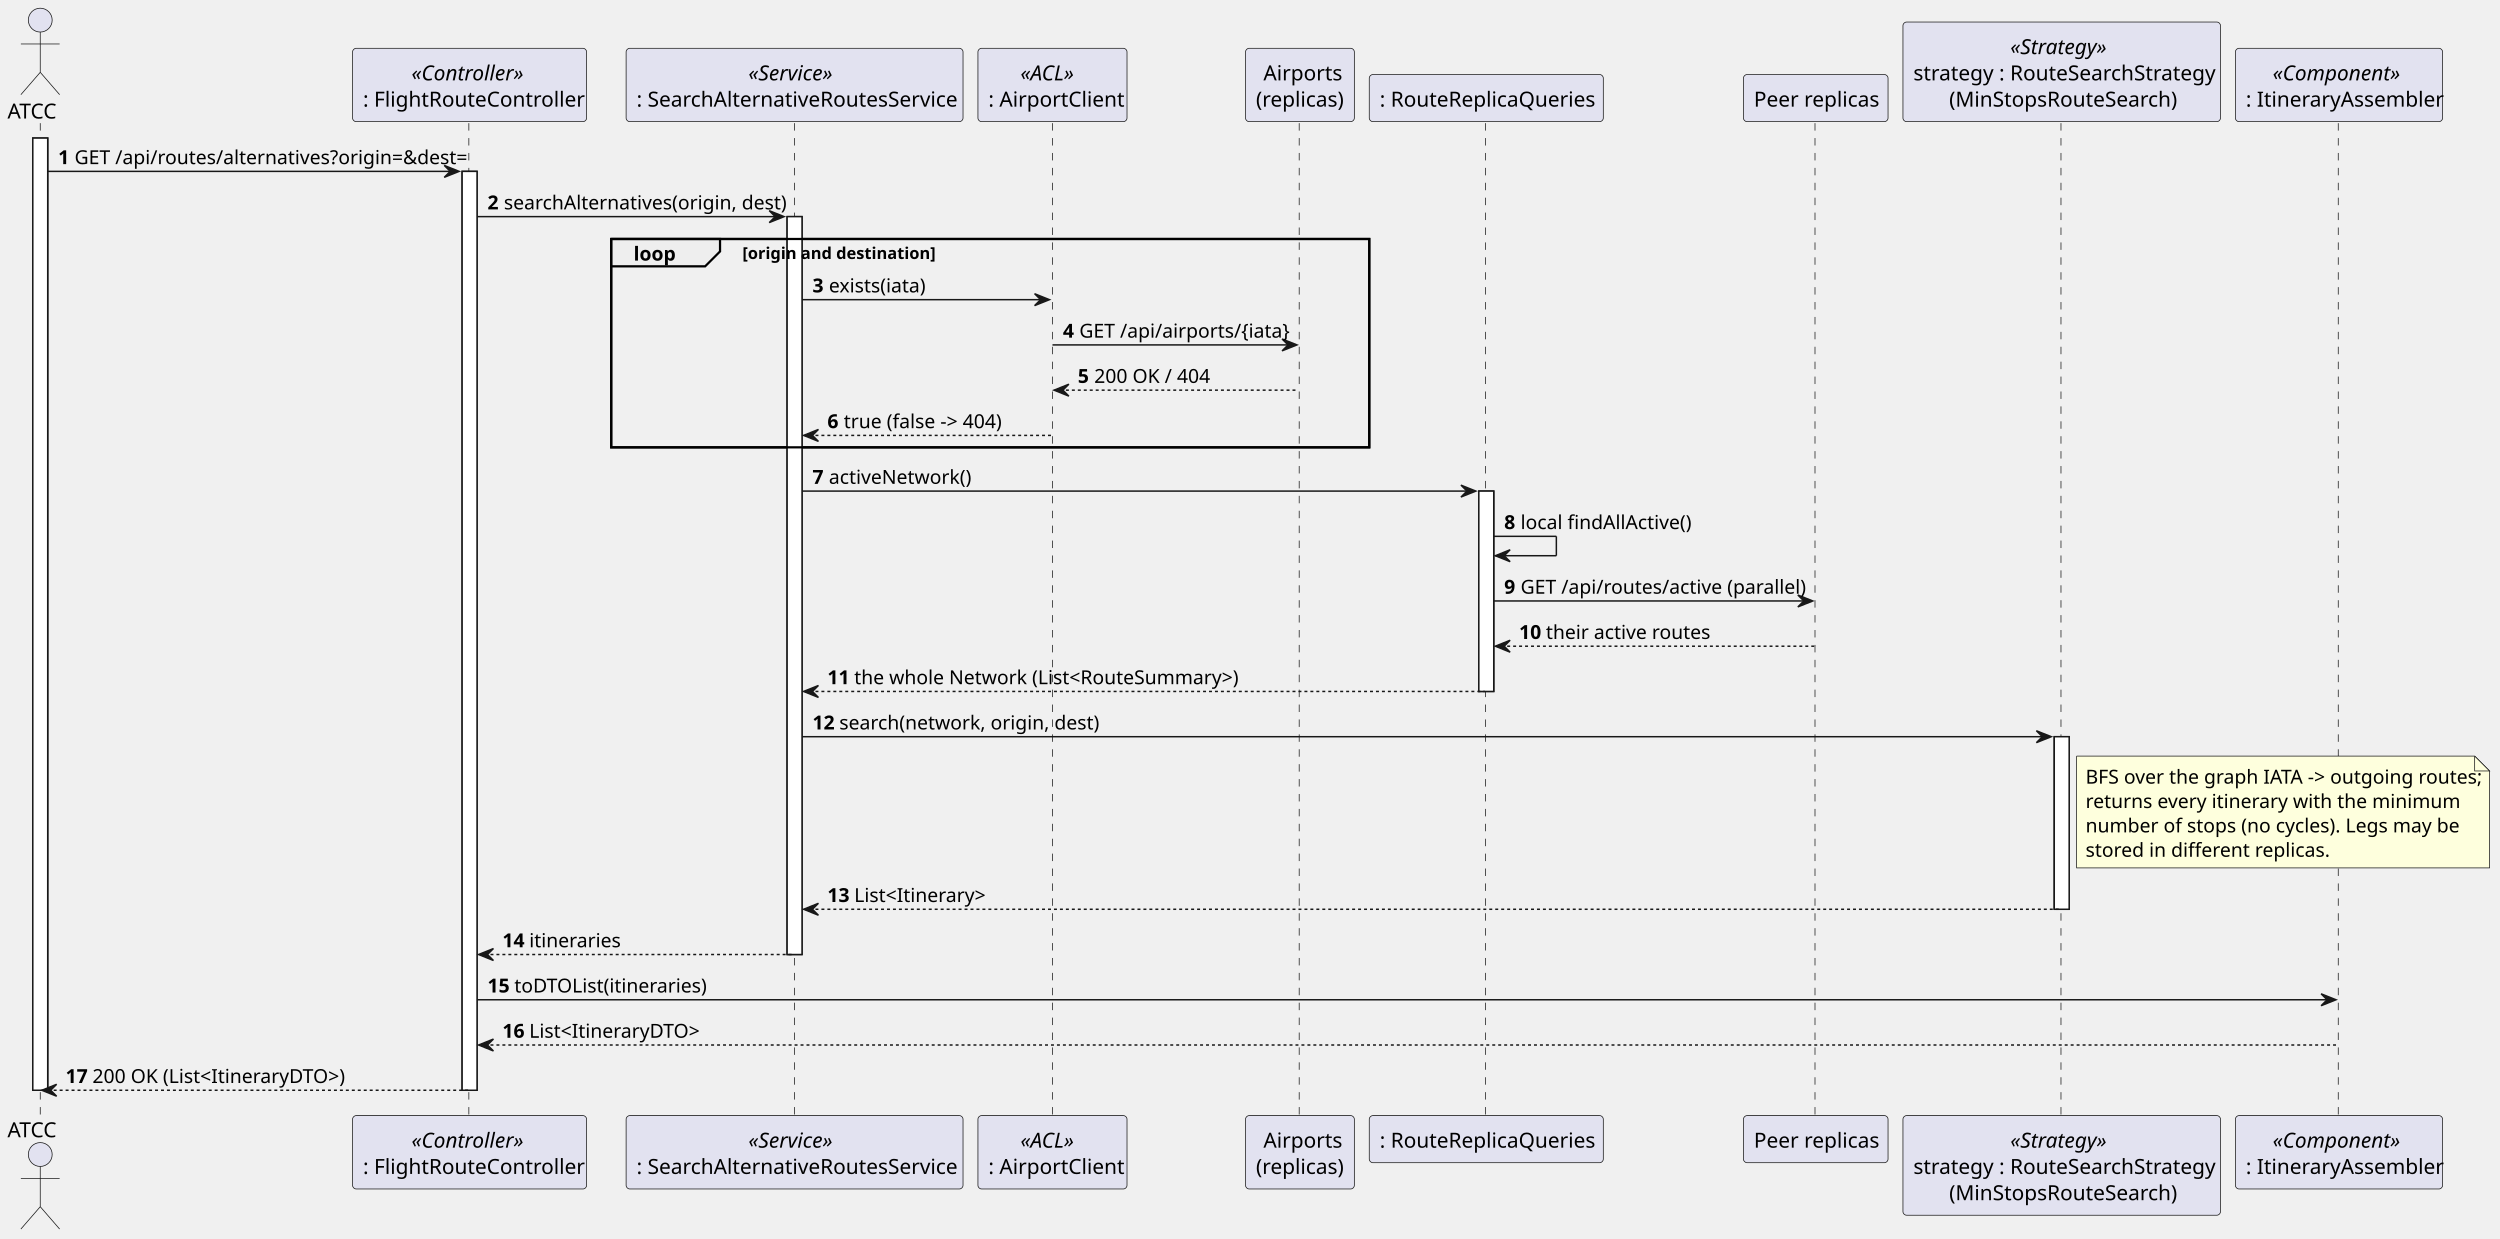
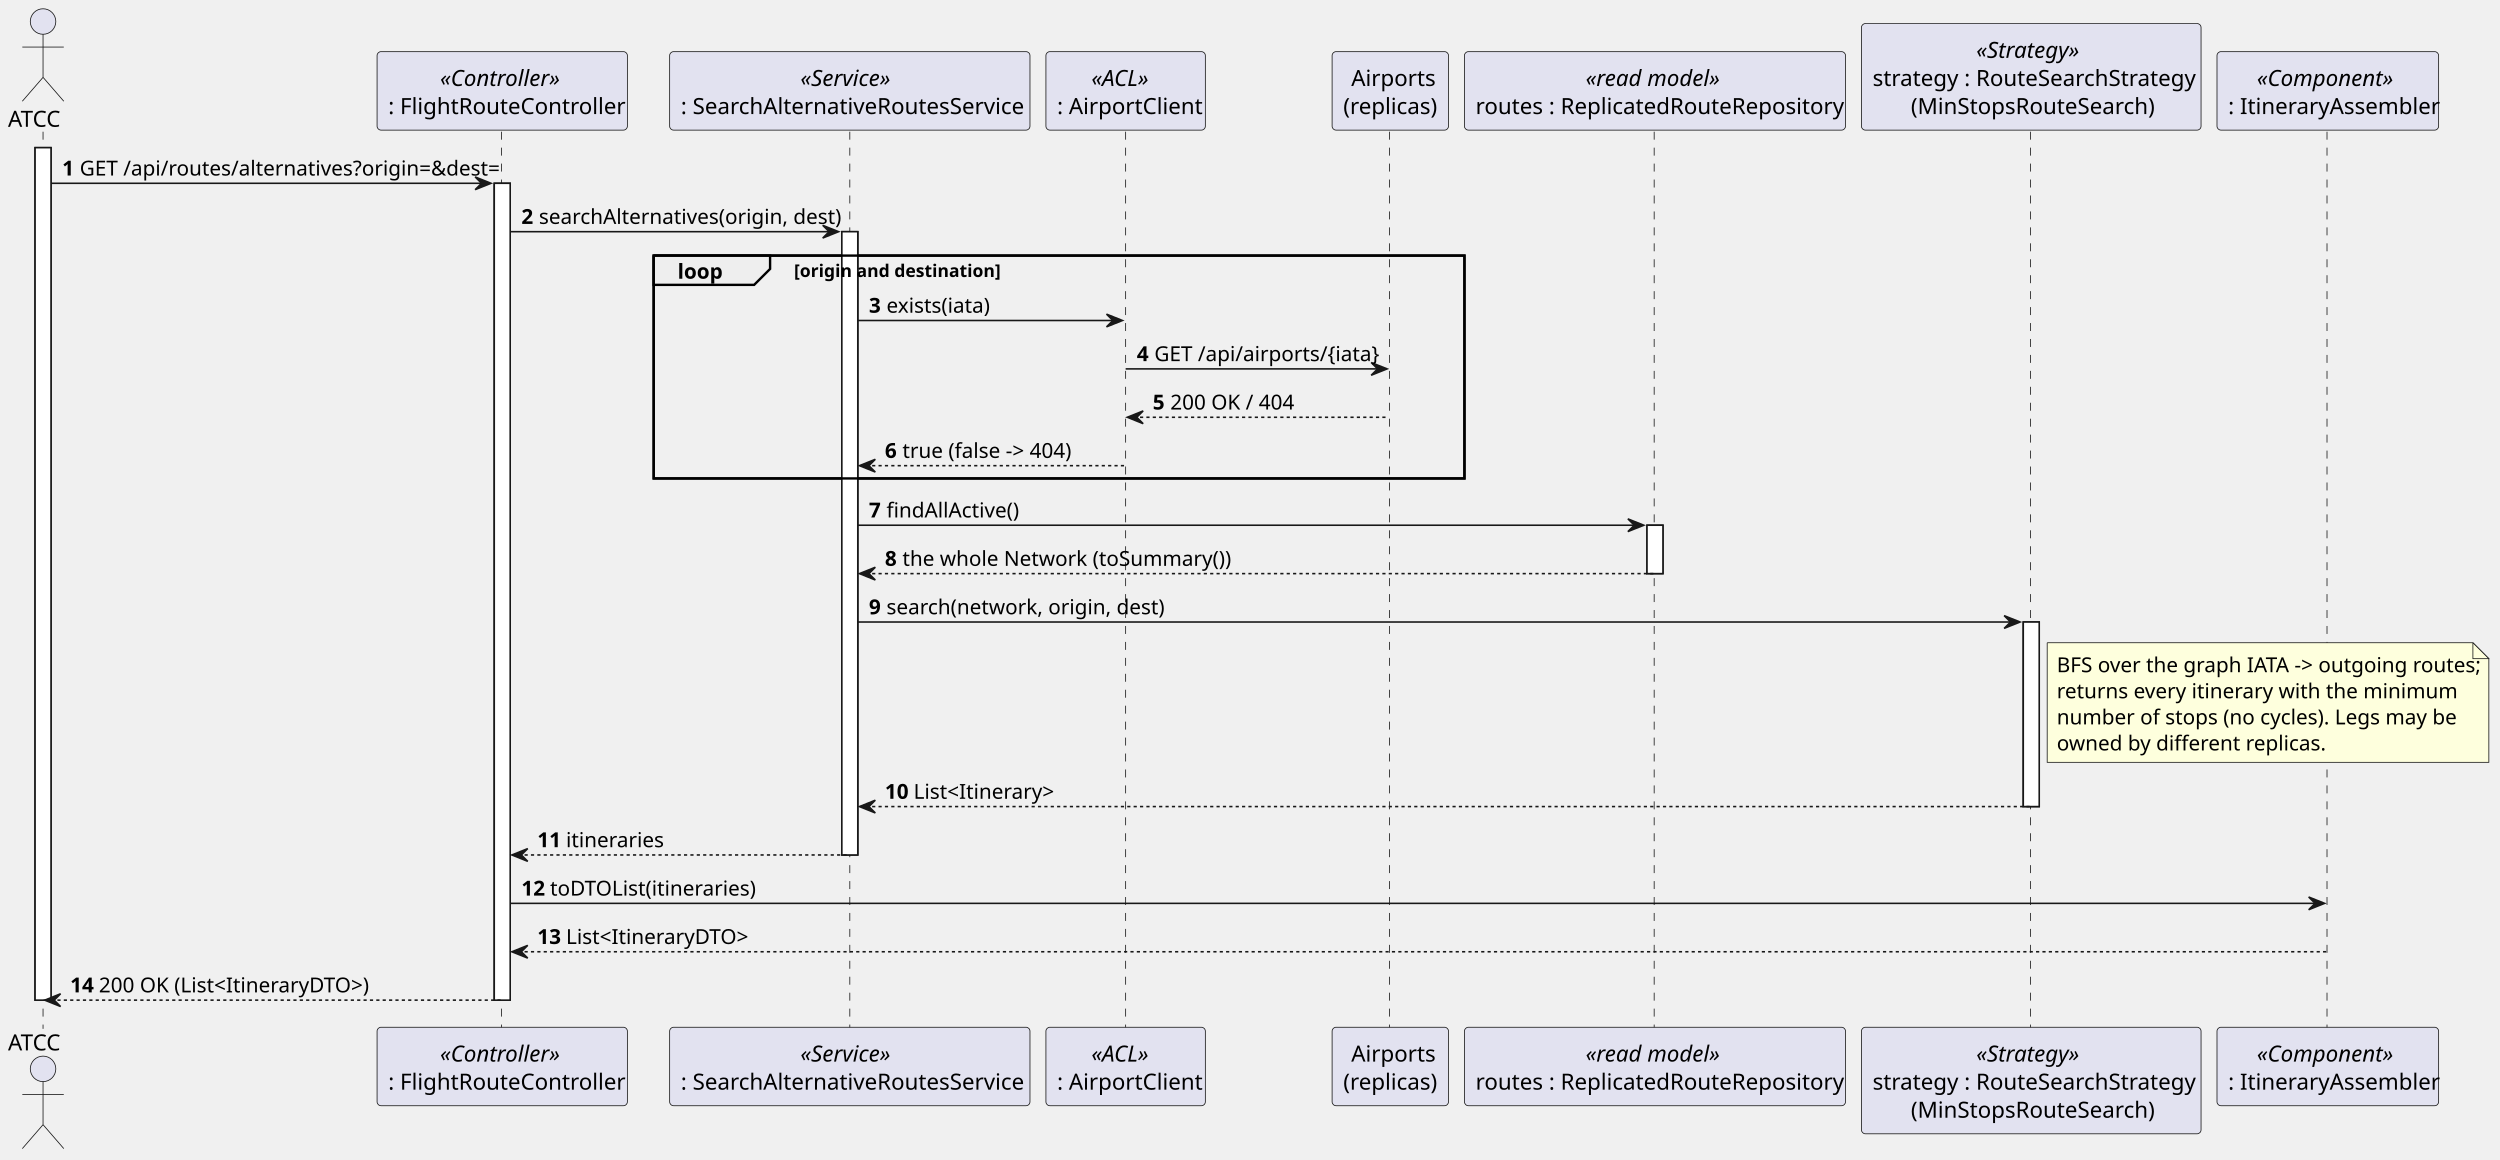
- <svg xmlns="http://www.w3.org/2000/svg" contentStyleType="text/css" height="831px" preserveAspectRatio="none" style="width:1677px;height:831px;background:#FFFFFF;" version="1.1" viewBox="0 0 1677 831" width="1677px" zoomAndPan="magnify">
+ <svg xmlns="http://www.w3.org/2000/svg" contentStyleType="text/css" height="727px" preserveAspectRatio="none" style="width:1568px;height:727px;background:#FFFFFF;" version="1.1" viewBox="0 0 1568 727" width="1568px" zoomAndPan="magnify">
  <defs />
  <g>
-     <rect fill="#FFFFFF" height="638.734" style="stroke:#181818;stroke-width:1.0;" width="10" x="22" y="92.609" />
-     <rect fill="#FFFFFF" height="616.383" style="stroke:#181818;stroke-width:1.0;" width="10" x="310" y="114.961" />
-     <rect fill="#FFFFFF" height="494.977" style="stroke:#181818;stroke-width:1.0;" width="10" x="528" y="145.312" />
-     <rect fill="#FFFFFF" height="134.406" style="stroke:#181818;stroke-width:1.0;" width="10" x="992" y="329.422" />
-     <rect fill="#FFFFFF" height="115.758" style="stroke:#181818;stroke-width:1.0;" width="10" x="1378" y="494.18" />
+     <rect fill="#FFFFFF" height="534.68" style="stroke:#181818;stroke-width:1.0;" width="10" x="22" y="92.609" />
+     <rect fill="#FFFFFF" height="512.328" style="stroke:#181818;stroke-width:1.0;" width="10" x="310" y="114.961" />
+     <rect fill="#FFFFFF" height="390.922" style="stroke:#181818;stroke-width:1.0;" width="10" x="528" y="145.312" />
+     <rect fill="#FFFFFF" height="30.352" style="stroke:#181818;stroke-width:1.0;" width="10" x="1033" y="329.422" />
+     <rect fill="#FFFFFF" height="115.758" style="stroke:#181818;stroke-width:1.0;" width="10" x="1269" y="390.125" />
    <rect fill="none" height="139.758" style="stroke:#000000;stroke-width:1.5;" width="508.5" x="410" y="160.312" />
-     <line style="stroke:#181818;stroke-width:0.5;stroke-dasharray:5.0,5.0;" x1="27" x2="27" y1="82.609" y2="749.344" />
-     <line style="stroke:#181818;stroke-width:0.5;stroke-dasharray:5.0,5.0;" x1="314.5" x2="314.5" y1="82.609" y2="749.344" />
-     <line style="stroke:#181818;stroke-width:0.5;stroke-dasharray:5.0,5.0;" x1="533" x2="533" y1="82.609" y2="749.344" />
-     <line style="stroke:#181818;stroke-width:0.5;stroke-dasharray:5.0,5.0;" x1="706" x2="706" y1="82.609" y2="749.344" />
-     <line style="stroke:#181818;stroke-width:0.5;stroke-dasharray:5.0,5.0;" x1="871.5" x2="871.5" y1="82.609" y2="749.344" />
-     <line style="stroke:#181818;stroke-width:0.5;stroke-dasharray:5.0,5.0;" x1="996.5" x2="996.5" y1="82.609" y2="749.344" />
-     <line style="stroke:#181818;stroke-width:0.5;stroke-dasharray:5.0,5.0;" x1="1217.5" x2="1217.5" y1="82.609" y2="749.344" />
-     <line style="stroke:#181818;stroke-width:0.5;stroke-dasharray:5.0,5.0;" x1="1382.5" x2="1382.5" y1="82.609" y2="749.344" />
-     <line style="stroke:#181818;stroke-width:0.5;stroke-dasharray:5.0,5.0;" x1="1568.5" x2="1568.5" y1="82.609" y2="749.344" />
+     <line style="stroke:#181818;stroke-width:0.5;stroke-dasharray:5.0,5.0;" x1="27" x2="27" y1="82.609" y2="645.289" />
+     <line style="stroke:#181818;stroke-width:0.5;stroke-dasharray:5.0,5.0;" x1="314.5" x2="314.5" y1="82.609" y2="645.289" />
+     <line style="stroke:#181818;stroke-width:0.5;stroke-dasharray:5.0,5.0;" x1="533" x2="533" y1="82.609" y2="645.289" />
+     <line style="stroke:#181818;stroke-width:0.5;stroke-dasharray:5.0,5.0;" x1="706" x2="706" y1="82.609" y2="645.289" />
+     <line style="stroke:#181818;stroke-width:0.5;stroke-dasharray:5.0,5.0;" x1="871.5" x2="871.5" y1="82.609" y2="645.289" />
+     <line style="stroke:#181818;stroke-width:0.5;stroke-dasharray:5.0,5.0;" x1="1037.5" x2="1037.5" y1="82.609" y2="645.289" />
+     <line style="stroke:#181818;stroke-width:0.5;stroke-dasharray:5.0,5.0;" x1="1273.5" x2="1273.5" y1="82.609" y2="645.289" />
+     <line style="stroke:#181818;stroke-width:0.5;stroke-dasharray:5.0,5.0;" x1="1459.5" x2="1459.5" y1="82.609" y2="645.289" />
    <text fill="#000000" font-family="sans-serif" font-size="14" lengthAdjust="spacing" textLength="38" x="5" y="79.533">ATCC</text>
    <ellipse cx="27" cy="13.5" fill="#E2E2F0" rx="8" ry="8" style="stroke:#181818;stroke-width:0.5;" />
    <path d="M27,21.5 L27,48.5 M14,29.5 L40,29.5 M27,48.5 L14,63.5 M27,48.5 L40,63.5 " fill="none" style="stroke:#181818;stroke-width:0.5;" />
-     <text fill="#000000" font-family="sans-serif" font-size="14" lengthAdjust="spacing" textLength="38" x="5" y="762.877">ATCC</text>
-     <ellipse cx="27" cy="774.453" fill="#E2E2F0" rx="8" ry="8" style="stroke:#181818;stroke-width:0.5;" />
-     <path d="M27,782.453 L27,809.453 M14,790.453 L40,790.453 M27,809.453 L14,824.453 M27,809.453 L40,824.453 " fill="none" style="stroke:#181818;stroke-width:0.5;" />
+     <text fill="#000000" font-family="sans-serif" font-size="14" lengthAdjust="spacing" textLength="38" x="5" y="658.822">ATCC</text>
+     <ellipse cx="27" cy="670.398" fill="#E2E2F0" rx="8" ry="8" style="stroke:#181818;stroke-width:0.5;" />
+     <path d="M27,678.398 L27,705.398 M14,686.398 L40,686.398 M27,705.398 L14,720.398 M27,705.398 L40,720.398 " fill="none" style="stroke:#181818;stroke-width:0.5;" />
    <rect fill="#E2E2F0" height="49.219" rx="2.5" ry="2.5" style="stroke:#181818;stroke-width:0.5;" width="157" x="236.5" y="32.391" />
    <text fill="#000000" font-family="sans-serif" font-size="14" font-style="italic" lengthAdjust="spacing" textLength="78" x="276" y="53.924">«Controller»</text>
    <text fill="#000000" font-family="sans-serif" font-size="14" lengthAdjust="spacing" textLength="143" x="243.5" y="71.533">: FlightRouteController</text>
-     <rect fill="#E2E2F0" height="49.219" rx="2.5" ry="2.5" style="stroke:#181818;stroke-width:0.5;" width="157" x="236.5" y="748.344" />
-     <text fill="#000000" font-family="sans-serif" font-size="14" font-style="italic" lengthAdjust="spacing" textLength="78" x="276" y="769.877">«Controller»</text>
-     <text fill="#000000" font-family="sans-serif" font-size="14" lengthAdjust="spacing" textLength="143" x="243.5" y="787.486">: FlightRouteController</text>
+     <rect fill="#E2E2F0" height="49.219" rx="2.5" ry="2.5" style="stroke:#181818;stroke-width:0.5;" width="157" x="236.5" y="644.289" />
+     <text fill="#000000" font-family="sans-serif" font-size="14" font-style="italic" lengthAdjust="spacing" textLength="78" x="276" y="665.822">«Controller»</text>
+     <text fill="#000000" font-family="sans-serif" font-size="14" lengthAdjust="spacing" textLength="143" x="243.5" y="683.432">: FlightRouteController</text>
    <rect fill="#E2E2F0" height="49.219" rx="2.5" ry="2.5" style="stroke:#181818;stroke-width:0.5;" width="226" x="420" y="32.391" />
    <text fill="#000000" font-family="sans-serif" font-size="14" font-style="italic" lengthAdjust="spacing" textLength="62" x="502" y="53.924">«Service»</text>
    <text fill="#000000" font-family="sans-serif" font-size="14" lengthAdjust="spacing" textLength="212" x="427" y="71.533">: SearchAlternativeRoutesService</text>
-     <rect fill="#E2E2F0" height="49.219" rx="2.5" ry="2.5" style="stroke:#181818;stroke-width:0.5;" width="226" x="420" y="748.344" />
-     <text fill="#000000" font-family="sans-serif" font-size="14" font-style="italic" lengthAdjust="spacing" textLength="62" x="502" y="769.877">«Service»</text>
-     <text fill="#000000" font-family="sans-serif" font-size="14" lengthAdjust="spacing" textLength="212" x="427" y="787.486">: SearchAlternativeRoutesService</text>
+     <rect fill="#E2E2F0" height="49.219" rx="2.5" ry="2.5" style="stroke:#181818;stroke-width:0.5;" width="226" x="420" y="644.289" />
+     <text fill="#000000" font-family="sans-serif" font-size="14" font-style="italic" lengthAdjust="spacing" textLength="62" x="502" y="665.822">«Service»</text>
+     <text fill="#000000" font-family="sans-serif" font-size="14" lengthAdjust="spacing" textLength="212" x="427" y="683.432">: SearchAlternativeRoutesService</text>
    <rect fill="#E2E2F0" height="49.219" rx="2.5" ry="2.5" style="stroke:#181818;stroke-width:0.5;" width="100" x="656" y="32.391" />
    <text fill="#000000" font-family="sans-serif" font-size="14" font-style="italic" lengthAdjust="spacing" textLength="43" x="684.5" y="53.924">«ACL»</text>
    <text fill="#000000" font-family="sans-serif" font-size="14" lengthAdjust="spacing" textLength="86" x="663" y="71.533">: AirportClient</text>
-     <rect fill="#E2E2F0" height="49.219" rx="2.5" ry="2.5" style="stroke:#181818;stroke-width:0.5;" width="100" x="656" y="748.344" />
-     <text fill="#000000" font-family="sans-serif" font-size="14" font-style="italic" lengthAdjust="spacing" textLength="43" x="684.5" y="769.877">«ACL»</text>
-     <text fill="#000000" font-family="sans-serif" font-size="14" lengthAdjust="spacing" textLength="86" x="663" y="787.486">: AirportClient</text>
+     <rect fill="#E2E2F0" height="49.219" rx="2.5" ry="2.5" style="stroke:#181818;stroke-width:0.5;" width="100" x="656" y="644.289" />
+     <text fill="#000000" font-family="sans-serif" font-size="14" font-style="italic" lengthAdjust="spacing" textLength="43" x="684.5" y="665.822">«ACL»</text>
+     <text fill="#000000" font-family="sans-serif" font-size="14" lengthAdjust="spacing" textLength="86" x="663" y="683.432">: AirportClient</text>
    <rect fill="#E2E2F0" height="49.219" rx="2.5" ry="2.5" style="stroke:#181818;stroke-width:0.5;" width="73" x="835.5" y="32.391" />
    <text fill="#000000" font-family="sans-serif" font-size="14" lengthAdjust="spacing" textLength="49" x="847.5" y="53.924">Airports</text>
    <text fill="#000000" font-family="sans-serif" font-size="14" lengthAdjust="spacing" textLength="59" x="842.5" y="71.533">(replicas)</text>
-     <rect fill="#E2E2F0" height="49.219" rx="2.5" ry="2.5" style="stroke:#181818;stroke-width:0.5;" width="73" x="835.5" y="748.344" />
-     <text fill="#000000" font-family="sans-serif" font-size="14" lengthAdjust="spacing" textLength="49" x="847.5" y="769.877">Airports</text>
-     <text fill="#000000" font-family="sans-serif" font-size="14" lengthAdjust="spacing" textLength="59" x="842.5" y="787.486">(replicas)</text>
-     <rect fill="#E2E2F0" height="31.609" rx="2.5" ry="2.5" style="stroke:#181818;stroke-width:0.5;" width="157" x="918.5" y="50" />
-     <text fill="#000000" font-family="sans-serif" font-size="14" lengthAdjust="spacing" textLength="143" x="925.5" y="71.533">: RouteReplicaQueries</text>
-     <rect fill="#E2E2F0" height="31.609" rx="2.5" ry="2.5" style="stroke:#181818;stroke-width:0.5;" width="157" x="918.5" y="748.344" />
-     <text fill="#000000" font-family="sans-serif" font-size="14" lengthAdjust="spacing" textLength="143" x="925.5" y="769.877">: RouteReplicaQueries</text>
-     <rect fill="#E2E2F0" height="31.609" rx="2.5" ry="2.5" style="stroke:#181818;stroke-width:0.5;" width="97" x="1169.5" y="50" />
-     <text fill="#000000" font-family="sans-serif" font-size="14" lengthAdjust="spacing" textLength="83" x="1176.5" y="71.533">Peer replicas</text>
-     <rect fill="#E2E2F0" height="31.609" rx="2.5" ry="2.5" style="stroke:#181818;stroke-width:0.5;" width="97" x="1169.5" y="748.344" />
-     <text fill="#000000" font-family="sans-serif" font-size="14" lengthAdjust="spacing" textLength="83" x="1176.5" y="769.877">Peer replicas</text>
-     <rect fill="#E2E2F0" height="66.828" rx="2.5" ry="2.5" style="stroke:#181818;stroke-width:0.5;" width="213" x="1276.5" y="14.781" />
-     <text fill="#000000" font-family="sans-serif" font-size="14" font-style="italic" lengthAdjust="spacing" textLength="69" x="1348.5" y="36.315">«Strategy»</text>
-     <text fill="#000000" font-family="sans-serif" font-size="14" lengthAdjust="spacing" textLength="199" x="1283.5" y="53.924">strategy : RouteSearchStrategy</text>
-     <text fill="#000000" font-family="sans-serif" font-size="14" lengthAdjust="spacing" textLength="151" x="1307.5" y="71.533">(MinStopsRouteSearch)</text>
-     <rect fill="#E2E2F0" height="66.828" rx="2.5" ry="2.5" style="stroke:#181818;stroke-width:0.5;" width="213" x="1276.5" y="748.344" />
-     <text fill="#000000" font-family="sans-serif" font-size="14" font-style="italic" lengthAdjust="spacing" textLength="69" x="1348.5" y="769.877">«Strategy»</text>
-     <text fill="#000000" font-family="sans-serif" font-size="14" lengthAdjust="spacing" textLength="199" x="1283.5" y="787.486">strategy : RouteSearchStrategy</text>
-     <text fill="#000000" font-family="sans-serif" font-size="14" lengthAdjust="spacing" textLength="151" x="1307.5" y="805.096">(MinStopsRouteSearch)</text>
-     <rect fill="#E2E2F0" height="49.219" rx="2.5" ry="2.5" style="stroke:#181818;stroke-width:0.5;" width="139" x="1499.5" y="32.391" />
-     <text fill="#000000" font-family="sans-serif" font-size="14" font-style="italic" lengthAdjust="spacing" textLength="89" x="1524.5" y="53.924">«Component»</text>
-     <text fill="#000000" font-family="sans-serif" font-size="14" lengthAdjust="spacing" textLength="125" x="1506.5" y="71.533">: ItineraryAssembler</text>
-     <rect fill="#E2E2F0" height="49.219" rx="2.5" ry="2.5" style="stroke:#181818;stroke-width:0.5;" width="139" x="1499.5" y="748.344" />
-     <text fill="#000000" font-family="sans-serif" font-size="14" font-style="italic" lengthAdjust="spacing" textLength="89" x="1524.5" y="769.877">«Component»</text>
-     <text fill="#000000" font-family="sans-serif" font-size="14" lengthAdjust="spacing" textLength="125" x="1506.5" y="787.486">: ItineraryAssembler</text>
-     <rect fill="#FFFFFF" height="638.734" style="stroke:#181818;stroke-width:1.0;" width="10" x="22" y="92.609" />
-     <rect fill="#FFFFFF" height="616.383" style="stroke:#181818;stroke-width:1.0;" width="10" x="310" y="114.961" />
-     <rect fill="#FFFFFF" height="494.977" style="stroke:#181818;stroke-width:1.0;" width="10" x="528" y="145.312" />
-     <rect fill="#FFFFFF" height="134.406" style="stroke:#181818;stroke-width:1.0;" width="10" x="992" y="329.422" />
-     <rect fill="#FFFFFF" height="115.758" style="stroke:#181818;stroke-width:1.0;" width="10" x="1378" y="494.18" />
+     <rect fill="#E2E2F0" height="49.219" rx="2.5" ry="2.5" style="stroke:#181818;stroke-width:0.5;" width="73" x="835.5" y="644.289" />
+     <text fill="#000000" font-family="sans-serif" font-size="14" lengthAdjust="spacing" textLength="49" x="847.5" y="665.822">Airports</text>
+     <text fill="#000000" font-family="sans-serif" font-size="14" lengthAdjust="spacing" textLength="59" x="842.5" y="683.432">(replicas)</text>
+     <rect fill="#E2E2F0" height="49.219" rx="2.5" ry="2.5" style="stroke:#181818;stroke-width:0.5;" width="239" x="918.5" y="32.391" />
+     <text fill="#000000" font-family="sans-serif" font-size="14" font-style="italic" lengthAdjust="spacing" textLength="87" x="994.5" y="53.924">«read model»</text>
+     <text fill="#000000" font-family="sans-serif" font-size="14" lengthAdjust="spacing" textLength="225" x="925.5" y="71.533">routes : ReplicatedRouteRepository</text>
+     <rect fill="#E2E2F0" height="49.219" rx="2.5" ry="2.5" style="stroke:#181818;stroke-width:0.5;" width="239" x="918.5" y="644.289" />
+     <text fill="#000000" font-family="sans-serif" font-size="14" font-style="italic" lengthAdjust="spacing" textLength="87" x="994.5" y="665.822">«read model»</text>
+     <text fill="#000000" font-family="sans-serif" font-size="14" lengthAdjust="spacing" textLength="225" x="925.5" y="683.432">routes : ReplicatedRouteRepository</text>
+     <rect fill="#E2E2F0" height="66.828" rx="2.5" ry="2.5" style="stroke:#181818;stroke-width:0.5;" width="213" x="1167.5" y="14.781" />
+     <text fill="#000000" font-family="sans-serif" font-size="14" font-style="italic" lengthAdjust="spacing" textLength="69" x="1239.5" y="36.315">«Strategy»</text>
+     <text fill="#000000" font-family="sans-serif" font-size="14" lengthAdjust="spacing" textLength="199" x="1174.5" y="53.924">strategy : RouteSearchStrategy</text>
+     <text fill="#000000" font-family="sans-serif" font-size="14" lengthAdjust="spacing" textLength="151" x="1198.5" y="71.533">(MinStopsRouteSearch)</text>
+     <rect fill="#E2E2F0" height="66.828" rx="2.5" ry="2.5" style="stroke:#181818;stroke-width:0.5;" width="213" x="1167.5" y="644.289" />
+     <text fill="#000000" font-family="sans-serif" font-size="14" font-style="italic" lengthAdjust="spacing" textLength="69" x="1239.5" y="665.822">«Strategy»</text>
+     <text fill="#000000" font-family="sans-serif" font-size="14" lengthAdjust="spacing" textLength="199" x="1174.5" y="683.432">strategy : RouteSearchStrategy</text>
+     <text fill="#000000" font-family="sans-serif" font-size="14" lengthAdjust="spacing" textLength="151" x="1198.5" y="701.041">(MinStopsRouteSearch)</text>
+     <rect fill="#E2E2F0" height="49.219" rx="2.5" ry="2.5" style="stroke:#181818;stroke-width:0.5;" width="139" x="1390.5" y="32.391" />
+     <text fill="#000000" font-family="sans-serif" font-size="14" font-style="italic" lengthAdjust="spacing" textLength="89" x="1415.5" y="53.924">«Component»</text>
+     <text fill="#000000" font-family="sans-serif" font-size="14" lengthAdjust="spacing" textLength="125" x="1397.5" y="71.533">: ItineraryAssembler</text>
+     <rect fill="#E2E2F0" height="49.219" rx="2.5" ry="2.5" style="stroke:#181818;stroke-width:0.5;" width="139" x="1390.5" y="644.289" />
+     <text fill="#000000" font-family="sans-serif" font-size="14" font-style="italic" lengthAdjust="spacing" textLength="89" x="1415.5" y="665.822">«Component»</text>
+     <text fill="#000000" font-family="sans-serif" font-size="14" lengthAdjust="spacing" textLength="125" x="1397.5" y="683.432">: ItineraryAssembler</text>
+     <rect fill="#FFFFFF" height="534.68" style="stroke:#181818;stroke-width:1.0;" width="10" x="22" y="92.609" />
+     <rect fill="#FFFFFF" height="512.328" style="stroke:#181818;stroke-width:1.0;" width="10" x="310" y="114.961" />
+     <rect fill="#FFFFFF" height="390.922" style="stroke:#181818;stroke-width:1.0;" width="10" x="528" y="145.312" />
+     <rect fill="#FFFFFF" height="30.352" style="stroke:#181818;stroke-width:1.0;" width="10" x="1033" y="329.422" />
+     <rect fill="#FFFFFF" height="115.758" style="stroke:#181818;stroke-width:1.0;" width="10" x="1269" y="390.125" />
    <polygon fill="#181818" points="298,110.961,308,114.961,298,118.961,302,114.961" style="stroke:#181818;stroke-width:1.0;" />
    <line style="stroke:#181818;stroke-width:1.0;" x1="32" x2="304" y1="114.961" y2="114.961" />
    <text fill="#000000" font-family="sans-serif" font-size="13" font-weight="bold" lengthAdjust="spacing" textLength="7" x="39" y="110.105">1</text>
    <text fill="#000000" font-family="sans-serif" font-size="13" lengthAdjust="spacing" textLength="248" x="50" y="110.105">GET /api/routes/alternatives?origin=&amp;dest=</text>
    <polygon fill="#181818" points="516,141.312,526,145.312,516,149.312,520,145.312" style="stroke:#181818;stroke-width:1.0;" />
    <line style="stroke:#181818;stroke-width:1.0;" x1="320" x2="522" y1="145.312" y2="145.312" />
    <text fill="#000000" font-family="sans-serif" font-size="13" font-weight="bold" lengthAdjust="spacing" textLength="7" x="327" y="140.456">2</text>
    <text fill="#000000" font-family="sans-serif" font-size="13" lengthAdjust="spacing" textLength="178" x="338" y="140.456">searchAlternatives(origin, dest)</text>
    <path d="M410,160.312 L483,160.312 L483,168.664 L473,178.664 L410,178.664 L410,160.312 " fill="#EEEEEE" style="stroke:#000000;stroke-width:1.5;" />
    <rect fill="none" height="139.758" style="stroke:#000000;stroke-width:1.5;" width="508.5" x="410" y="160.312" />
    <text fill="#000000" font-family="sans-serif" font-size="13" font-weight="bold" lengthAdjust="spacing" textLength="28" x="425" y="174.808">loop</text>
    <text fill="#000000" font-family="sans-serif" font-size="11" font-weight="bold" lengthAdjust="spacing" textLength="128" x="498" y="173.731">[origin and destination]</text>
    <polygon fill="#181818" points="694,197.016,704,201.016,694,205.016,698,201.016" style="stroke:#181818;stroke-width:1.0;" />
    <line style="stroke:#181818;stroke-width:1.0;" x1="538" x2="700" y1="201.016" y2="201.016" />
    <text fill="#000000" font-family="sans-serif" font-size="13" font-weight="bold" lengthAdjust="spacing" textLength="7" x="545" y="196.159">3</text>
    <text fill="#000000" font-family="sans-serif" font-size="13" lengthAdjust="spacing" textLength="64" x="556" y="196.159">exists(iata)</text>
    <polygon fill="#181818" points="860,227.367,870,231.367,860,235.367,864,231.367" style="stroke:#181818;stroke-width:1.0;" />
    <line style="stroke:#181818;stroke-width:1.0;" x1="706" x2="866" y1="231.367" y2="231.367" />
    <text fill="#000000" font-family="sans-serif" font-size="13" font-weight="bold" lengthAdjust="spacing" textLength="7" x="713" y="226.511">4</text>
    <text fill="#000000" font-family="sans-serif" font-size="13" lengthAdjust="spacing" textLength="131" x="724" y="226.511">GET /api/airports/{iata}</text>
    <polygon fill="#181818" points="717,257.719,707,261.719,717,265.719,713,261.719" style="stroke:#181818;stroke-width:1.0;" />
    <line style="stroke:#181818;stroke-width:1.0;stroke-dasharray:2.0,2.0;" x1="711" x2="871" y1="261.719" y2="261.719" />
    <text fill="#000000" font-family="sans-serif" font-size="13" font-weight="bold" lengthAdjust="spacing" textLength="7" x="723" y="256.862">5</text>
    <text fill="#000000" font-family="sans-serif" font-size="13" lengthAdjust="spacing" textLength="77" x="734" y="256.862">200 OK / 404</text>
    <polygon fill="#181818" points="549,288.07,539,292.07,549,296.07,545,292.07" style="stroke:#181818;stroke-width:1.0;" />
    <line style="stroke:#181818;stroke-width:1.0;stroke-dasharray:2.0,2.0;" x1="543" x2="705" y1="292.07" y2="292.07" />
    <text fill="#000000" font-family="sans-serif" font-size="13" font-weight="bold" lengthAdjust="spacing" textLength="7" x="555" y="287.214">6</text>
    <text fill="#000000" font-family="sans-serif" font-size="13" lengthAdjust="spacing" textLength="102" x="566" y="287.214">true (false -&gt; 404)</text>
-     <polygon fill="#181818" points="980,325.422,990,329.422,980,333.422,984,329.422" style="stroke:#181818;stroke-width:1.0;" />
-     <line style="stroke:#181818;stroke-width:1.0;" x1="538" x2="986" y1="329.422" y2="329.422" />
+     <polygon fill="#181818" points="1021,325.422,1031,329.422,1021,333.422,1025,329.422" style="stroke:#181818;stroke-width:1.0;" />
+     <line style="stroke:#181818;stroke-width:1.0;" x1="538" x2="1027" y1="329.422" y2="329.422" />
    <text fill="#000000" font-family="sans-serif" font-size="13" font-weight="bold" lengthAdjust="spacing" textLength="7" x="545" y="324.565">7</text>
-     <text fill="#000000" font-family="sans-serif" font-size="13" lengthAdjust="spacing" textLength="88" x="556" y="324.565">activeNetwork()</text>
-     <line style="stroke:#181818;stroke-width:1.0;" x1="1002" x2="1044" y1="359.773" y2="359.773" />
-     <line style="stroke:#181818;stroke-width:1.0;" x1="1044" x2="1044" y1="359.773" y2="372.773" />
-     <line style="stroke:#181818;stroke-width:1.0;" x1="1003" x2="1044" y1="372.773" y2="372.773" />
-     <polygon fill="#181818" points="1013,368.773,1003,372.773,1013,376.773,1009,372.773" style="stroke:#181818;stroke-width:1.0;" />
-     <text fill="#000000" font-family="sans-serif" font-size="13" font-weight="bold" lengthAdjust="spacing" textLength="7" x="1009" y="354.917">8</text>
-     <text fill="#000000" font-family="sans-serif" font-size="13" lengthAdjust="spacing" textLength="109" x="1020" y="354.917">local findAllActive()</text>
-     <polygon fill="#181818" points="1206,399.125,1216,403.125,1206,407.125,1210,403.125" style="stroke:#181818;stroke-width:1.0;" />
-     <line style="stroke:#181818;stroke-width:1.0;" x1="1002" x2="1212" y1="403.125" y2="403.125" />
-     <text fill="#000000" font-family="sans-serif" font-size="13" font-weight="bold" lengthAdjust="spacing" textLength="7" x="1009" y="398.269">9</text>
-     <text fill="#000000" font-family="sans-serif" font-size="13" lengthAdjust="spacing" textLength="181" x="1020" y="398.269">GET /api/routes/active (parallel)</text>
-     <polygon fill="#181818" points="1013,429.477,1003,433.477,1013,437.477,1009,433.477" style="stroke:#181818;stroke-width:1.0;" />
-     <line style="stroke:#181818;stroke-width:1.0;stroke-dasharray:2.0,2.0;" x1="1007" x2="1217" y1="433.477" y2="433.477" />
-     <text fill="#000000" font-family="sans-serif" font-size="13" font-weight="bold" lengthAdjust="spacing" textLength="14" x="1019" y="428.62">10</text>
-     <text fill="#000000" font-family="sans-serif" font-size="13" lengthAdjust="spacing" textLength="102" x="1037" y="428.62">their active routes</text>
-     <polygon fill="#181818" points="549,459.828,539,463.828,549,467.828,545,463.828" style="stroke:#181818;stroke-width:1.0;" />
-     <line style="stroke:#181818;stroke-width:1.0;stroke-dasharray:2.0,2.0;" x1="543" x2="996" y1="463.828" y2="463.828" />
-     <text fill="#000000" font-family="sans-serif" font-size="13" font-weight="bold" lengthAdjust="spacing" textLength="14" x="555" y="458.972">11</text>
-     <text fill="#000000" font-family="sans-serif" font-size="13" lengthAdjust="spacing" textLength="245" x="573" y="458.972">the whole Network (List&lt;RouteSummary&gt;)</text>
-     <polygon fill="#181818" points="1366,490.18,1376,494.18,1366,498.18,1370,494.18" style="stroke:#181818;stroke-width:1.0;" />
-     <line style="stroke:#181818;stroke-width:1.0;" x1="538" x2="1372" y1="494.18" y2="494.18" />
-     <text fill="#000000" font-family="sans-serif" font-size="13" font-weight="bold" lengthAdjust="spacing" textLength="14" x="545" y="489.323">12</text>
-     <text fill="#000000" font-family="sans-serif" font-size="13" lengthAdjust="spacing" textLength="164" x="563" y="489.323">search(network, origin, dest)</text>
-     <path d="M1393,507.18 L1393,582.18 L1670,582.18 L1670,517.18 L1660,507.18 L1393,507.18 " fill="#FEFFDD" style="stroke:#181818;stroke-width:0.5;" />
-     <path d="M1660,507.18 L1660,517.18 L1670,517.18 L1660,507.18 " fill="#FEFFDD" style="stroke:#181818;stroke-width:0.5;" />
-     <text fill="#000000" font-family="sans-serif" font-size="13" lengthAdjust="spacing" textLength="256" x="1399" y="525.675">BFS over the graph IATA -&gt; outgoing routes;</text>
-     <text fill="#000000" font-family="sans-serif" font-size="13" lengthAdjust="spacing" textLength="230" x="1399" y="542.026">returns every itinerary with the minimum</text>
-     <text fill="#000000" font-family="sans-serif" font-size="13" lengthAdjust="spacing" textLength="244" x="1399" y="558.378">number of stops (no cycles). Legs may be</text>
-     <text fill="#000000" font-family="sans-serif" font-size="13" lengthAdjust="spacing" textLength="152" x="1399" y="574.73">stored in different replicas.</text>
-     <polygon fill="#181818" points="549,605.938,539,609.938,549,613.938,545,609.938" style="stroke:#181818;stroke-width:1.0;" />
-     <line style="stroke:#181818;stroke-width:1.0;stroke-dasharray:2.0,2.0;" x1="543" x2="1382" y1="609.938" y2="609.938" />
-     <text fill="#000000" font-family="sans-serif" font-size="13" font-weight="bold" lengthAdjust="spacing" textLength="14" x="555" y="605.081">13</text>
-     <text fill="#000000" font-family="sans-serif" font-size="13" lengthAdjust="spacing" textLength="83" x="573" y="605.081">List&lt;Itinerary&gt;</text>
-     <polygon fill="#181818" points="331,636.289,321,640.289,331,644.289,327,640.289" style="stroke:#181818;stroke-width:1.0;" />
-     <line style="stroke:#181818;stroke-width:1.0;stroke-dasharray:2.0,2.0;" x1="325" x2="532" y1="640.289" y2="640.289" />
-     <text fill="#000000" font-family="sans-serif" font-size="13" font-weight="bold" lengthAdjust="spacing" textLength="14" x="337" y="635.433">14</text>
-     <text fill="#000000" font-family="sans-serif" font-size="13" lengthAdjust="spacing" textLength="56" x="355" y="635.433">itineraries</text>
-     <polygon fill="#181818" points="1557,666.641,1567,670.641,1557,674.641,1561,670.641" style="stroke:#181818;stroke-width:1.0;" />
-     <line style="stroke:#181818;stroke-width:1.0;" x1="320" x2="1563" y1="670.641" y2="670.641" />
-     <text fill="#000000" font-family="sans-serif" font-size="13" font-weight="bold" lengthAdjust="spacing" textLength="14" x="327" y="665.784">15</text>
-     <text fill="#000000" font-family="sans-serif" font-size="13" lengthAdjust="spacing" textLength="122" x="345" y="665.784">toDTOList(itineraries)</text>
-     <polygon fill="#181818" points="331,696.992,321,700.992,331,704.992,327,700.992" style="stroke:#181818;stroke-width:1.0;" />
-     <line style="stroke:#181818;stroke-width:1.0;stroke-dasharray:2.0,2.0;" x1="325" x2="1568" y1="700.992" y2="700.992" />
-     <text fill="#000000" font-family="sans-serif" font-size="13" font-weight="bold" lengthAdjust="spacing" textLength="14" x="337" y="696.136">16</text>
-     <text fill="#000000" font-family="sans-serif" font-size="13" lengthAdjust="spacing" textLength="109" x="355" y="696.136">List&lt;ItineraryDTO&gt;</text>
-     <polygon fill="#181818" points="38,727.344,28,731.344,38,735.344,34,731.344" style="stroke:#181818;stroke-width:1.0;" />
-     <line style="stroke:#181818;stroke-width:1.0;stroke-dasharray:2.0,2.0;" x1="32" x2="314" y1="731.344" y2="731.344" />
-     <text fill="#000000" font-family="sans-serif" font-size="13" font-weight="bold" lengthAdjust="spacing" textLength="14" x="44" y="726.487">17</text>
-     <text fill="#000000" font-family="sans-serif" font-size="13" lengthAdjust="spacing" textLength="165" x="62" y="726.487">200 OK (List&lt;ItineraryDTO&gt;)</text>
+     <text fill="#000000" font-family="sans-serif" font-size="13" lengthAdjust="spacing" textLength="78" x="556" y="324.565">findAllActive()</text>
+     <polygon fill="#181818" points="549,355.773,539,359.773,549,363.773,545,359.773" style="stroke:#181818;stroke-width:1.0;" />
+     <line style="stroke:#181818;stroke-width:1.0;stroke-dasharray:2.0,2.0;" x1="543" x2="1037" y1="359.773" y2="359.773" />
+     <text fill="#000000" font-family="sans-serif" font-size="13" font-weight="bold" lengthAdjust="spacing" textLength="7" x="555" y="354.917">8</text>
+     <text fill="#000000" font-family="sans-serif" font-size="13" lengthAdjust="spacing" textLength="193" x="566" y="354.917">the whole Network (toSummary())</text>
+     <polygon fill="#181818" points="1257,386.125,1267,390.125,1257,394.125,1261,390.125" style="stroke:#181818;stroke-width:1.0;" />
+     <line style="stroke:#181818;stroke-width:1.0;" x1="538" x2="1263" y1="390.125" y2="390.125" />
+     <text fill="#000000" font-family="sans-serif" font-size="13" font-weight="bold" lengthAdjust="spacing" textLength="7" x="545" y="385.269">9</text>
+     <text fill="#000000" font-family="sans-serif" font-size="13" lengthAdjust="spacing" textLength="164" x="556" y="385.269">search(network, origin, dest)</text>
+     <path d="M1284,403.125 L1284,478.125 L1561,478.125 L1561,413.125 L1551,403.125 L1284,403.125 " fill="#FEFFDD" style="stroke:#181818;stroke-width:0.5;" />
+     <path d="M1551,403.125 L1551,413.125 L1561,413.125 L1551,403.125 " fill="#FEFFDD" style="stroke:#181818;stroke-width:0.5;" />
+     <text fill="#000000" font-family="sans-serif" font-size="13" lengthAdjust="spacing" textLength="256" x="1290" y="421.62">BFS over the graph IATA -&gt; outgoing routes;</text>
+     <text fill="#000000" font-family="sans-serif" font-size="13" lengthAdjust="spacing" textLength="230" x="1290" y="437.972">returns every itinerary with the minimum</text>
+     <text fill="#000000" font-family="sans-serif" font-size="13" lengthAdjust="spacing" textLength="244" x="1290" y="454.323">number of stops (no cycles). Legs may be</text>
+     <text fill="#000000" font-family="sans-serif" font-size="13" lengthAdjust="spacing" textLength="157" x="1290" y="470.675">owned by different replicas.</text>
+     <polygon fill="#181818" points="549,501.883,539,505.883,549,509.883,545,505.883" style="stroke:#181818;stroke-width:1.0;" />
+     <line style="stroke:#181818;stroke-width:1.0;stroke-dasharray:2.0,2.0;" x1="543" x2="1273" y1="505.883" y2="505.883" />
+     <text fill="#000000" font-family="sans-serif" font-size="13" font-weight="bold" lengthAdjust="spacing" textLength="14" x="555" y="501.026">10</text>
+     <text fill="#000000" font-family="sans-serif" font-size="13" lengthAdjust="spacing" textLength="83" x="573" y="501.026">List&lt;Itinerary&gt;</text>
+     <polygon fill="#181818" points="331,532.234,321,536.234,331,540.234,327,536.234" style="stroke:#181818;stroke-width:1.0;" />
+     <line style="stroke:#181818;stroke-width:1.0;stroke-dasharray:2.0,2.0;" x1="325" x2="532" y1="536.234" y2="536.234" />
+     <text fill="#000000" font-family="sans-serif" font-size="13" font-weight="bold" lengthAdjust="spacing" textLength="14" x="337" y="531.378">11</text>
+     <text fill="#000000" font-family="sans-serif" font-size="13" lengthAdjust="spacing" textLength="56" x="355" y="531.378">itineraries</text>
+     <polygon fill="#181818" points="1448,562.586,1458,566.586,1448,570.586,1452,566.586" style="stroke:#181818;stroke-width:1.0;" />
+     <line style="stroke:#181818;stroke-width:1.0;" x1="320" x2="1454" y1="566.586" y2="566.586" />
+     <text fill="#000000" font-family="sans-serif" font-size="13" font-weight="bold" lengthAdjust="spacing" textLength="14" x="327" y="561.73">12</text>
+     <text fill="#000000" font-family="sans-serif" font-size="13" lengthAdjust="spacing" textLength="122" x="345" y="561.73">toDTOList(itineraries)</text>
+     <polygon fill="#181818" points="331,592.938,321,596.938,331,600.938,327,596.938" style="stroke:#181818;stroke-width:1.0;" />
+     <line style="stroke:#181818;stroke-width:1.0;stroke-dasharray:2.0,2.0;" x1="325" x2="1459" y1="596.938" y2="596.938" />
+     <text fill="#000000" font-family="sans-serif" font-size="13" font-weight="bold" lengthAdjust="spacing" textLength="14" x="337" y="592.081">13</text>
+     <text fill="#000000" font-family="sans-serif" font-size="13" lengthAdjust="spacing" textLength="109" x="355" y="592.081">List&lt;ItineraryDTO&gt;</text>
+     <polygon fill="#181818" points="38,623.289,28,627.289,38,631.289,34,627.289" style="stroke:#181818;stroke-width:1.0;" />
+     <line style="stroke:#181818;stroke-width:1.0;stroke-dasharray:2.0,2.0;" x1="32" x2="314" y1="627.289" y2="627.289" />
+     <text fill="#000000" font-family="sans-serif" font-size="13" font-weight="bold" lengthAdjust="spacing" textLength="14" x="44" y="622.433">14</text>
+     <text fill="#000000" font-family="sans-serif" font-size="13" lengthAdjust="spacing" textLength="165" x="62" y="622.433">200 OK (List&lt;ItineraryDTO&gt;)</text>
  </g>
</svg>
